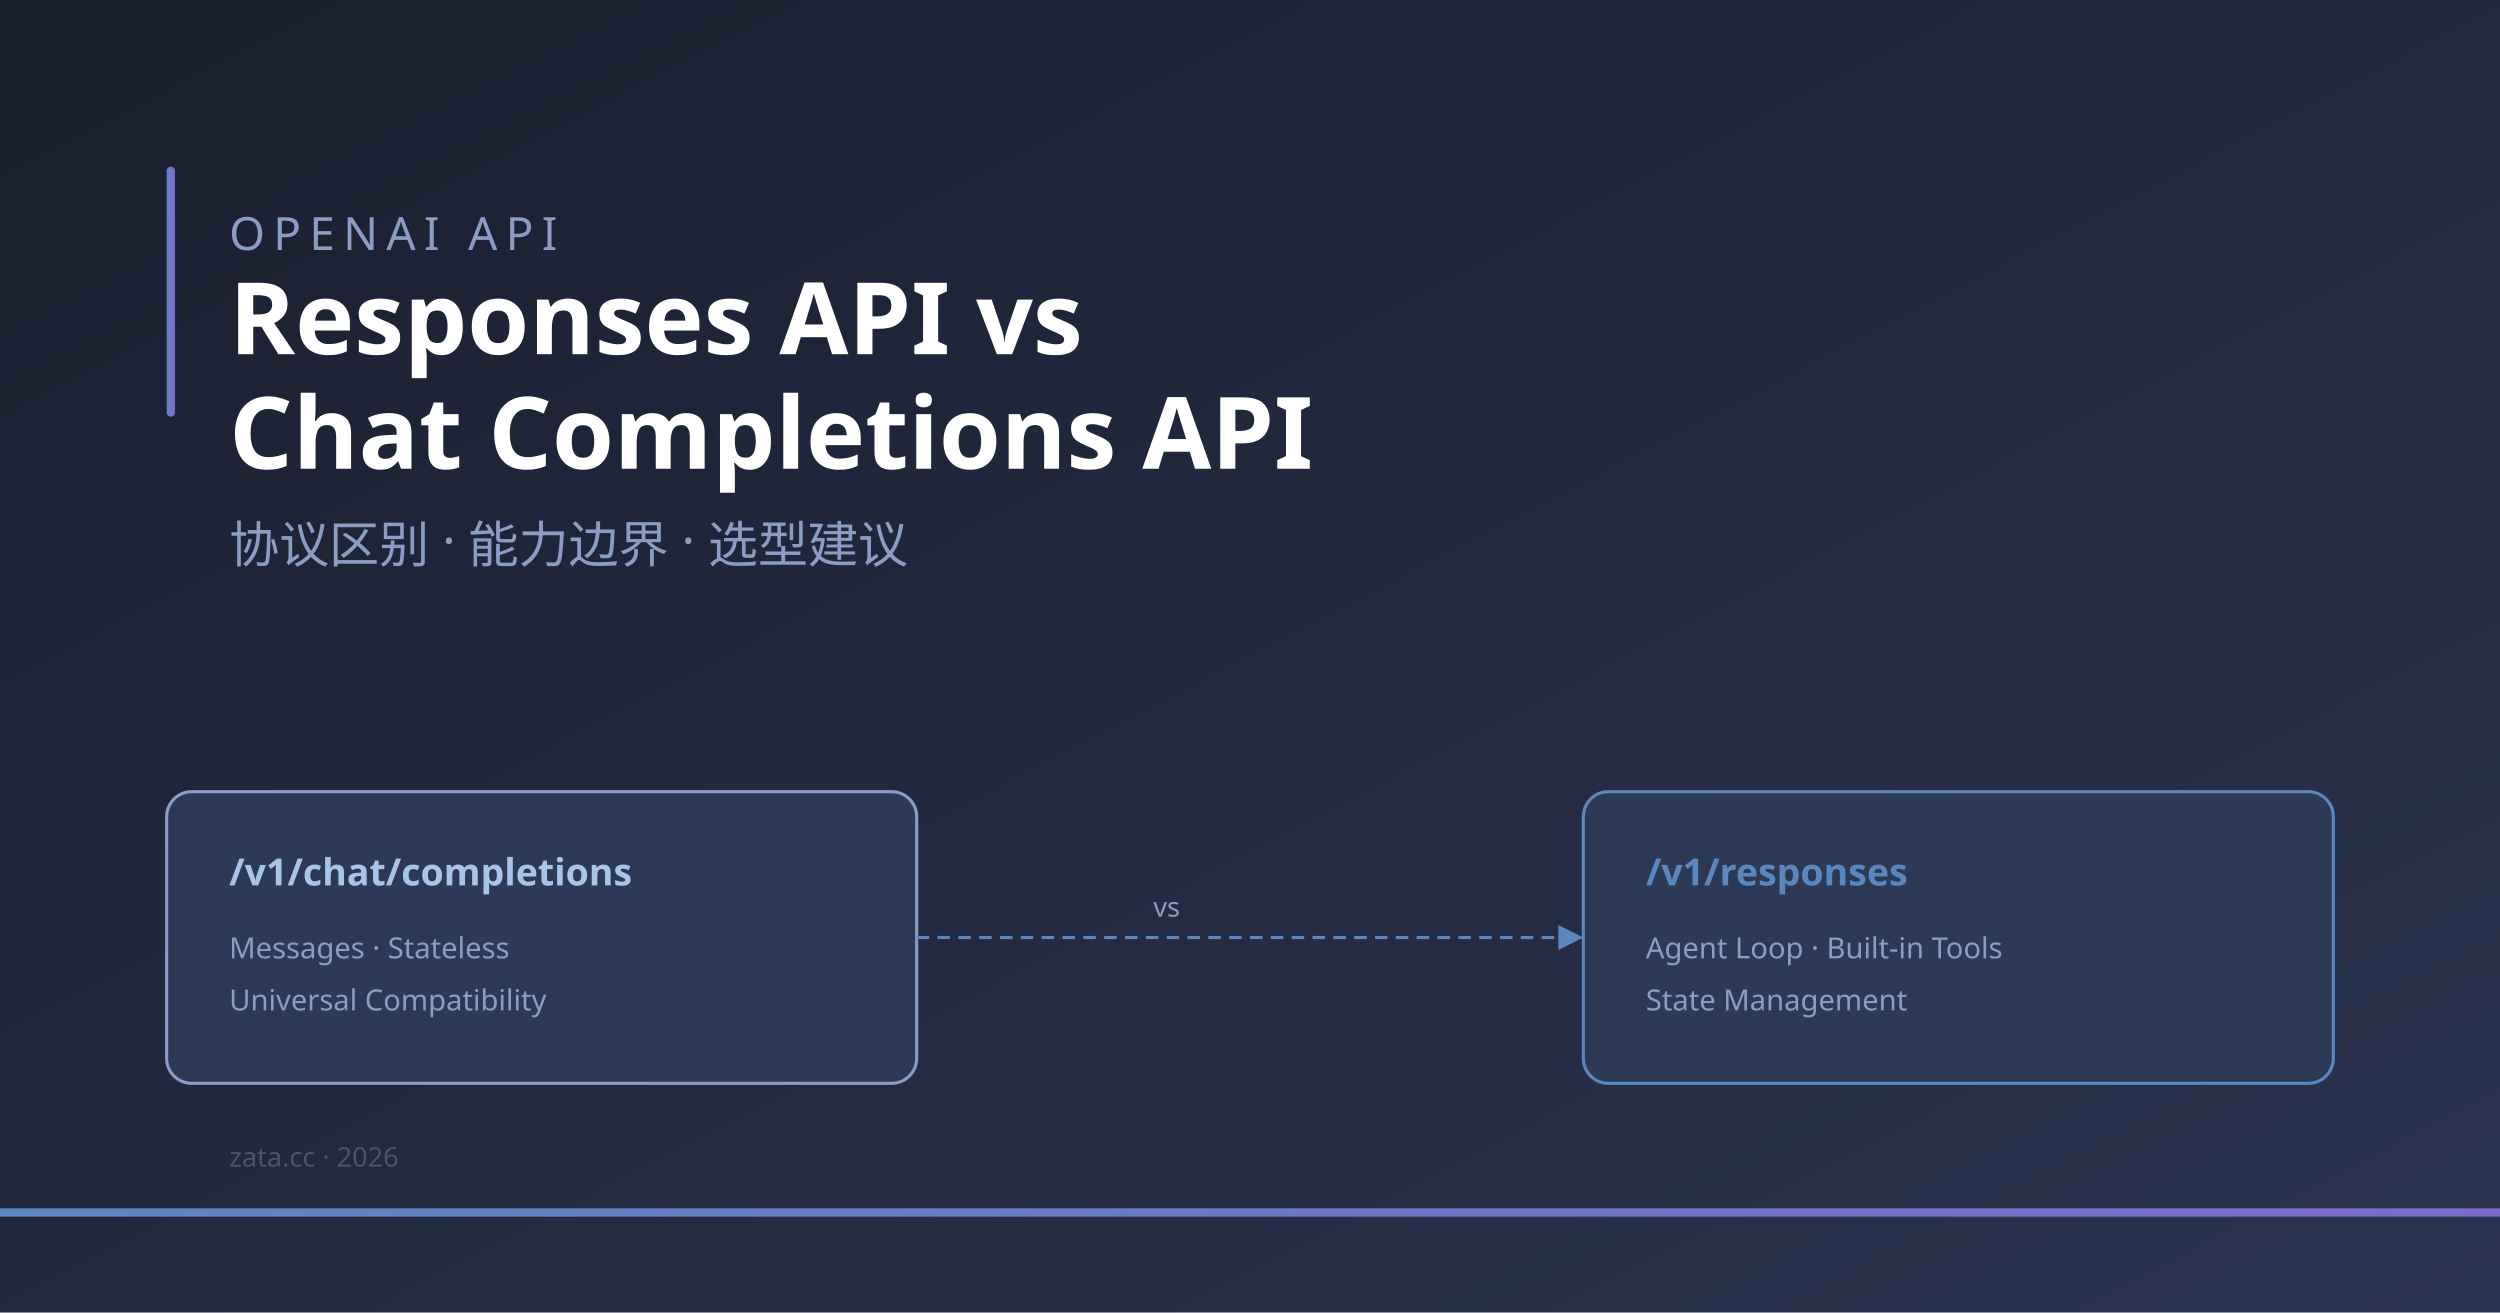
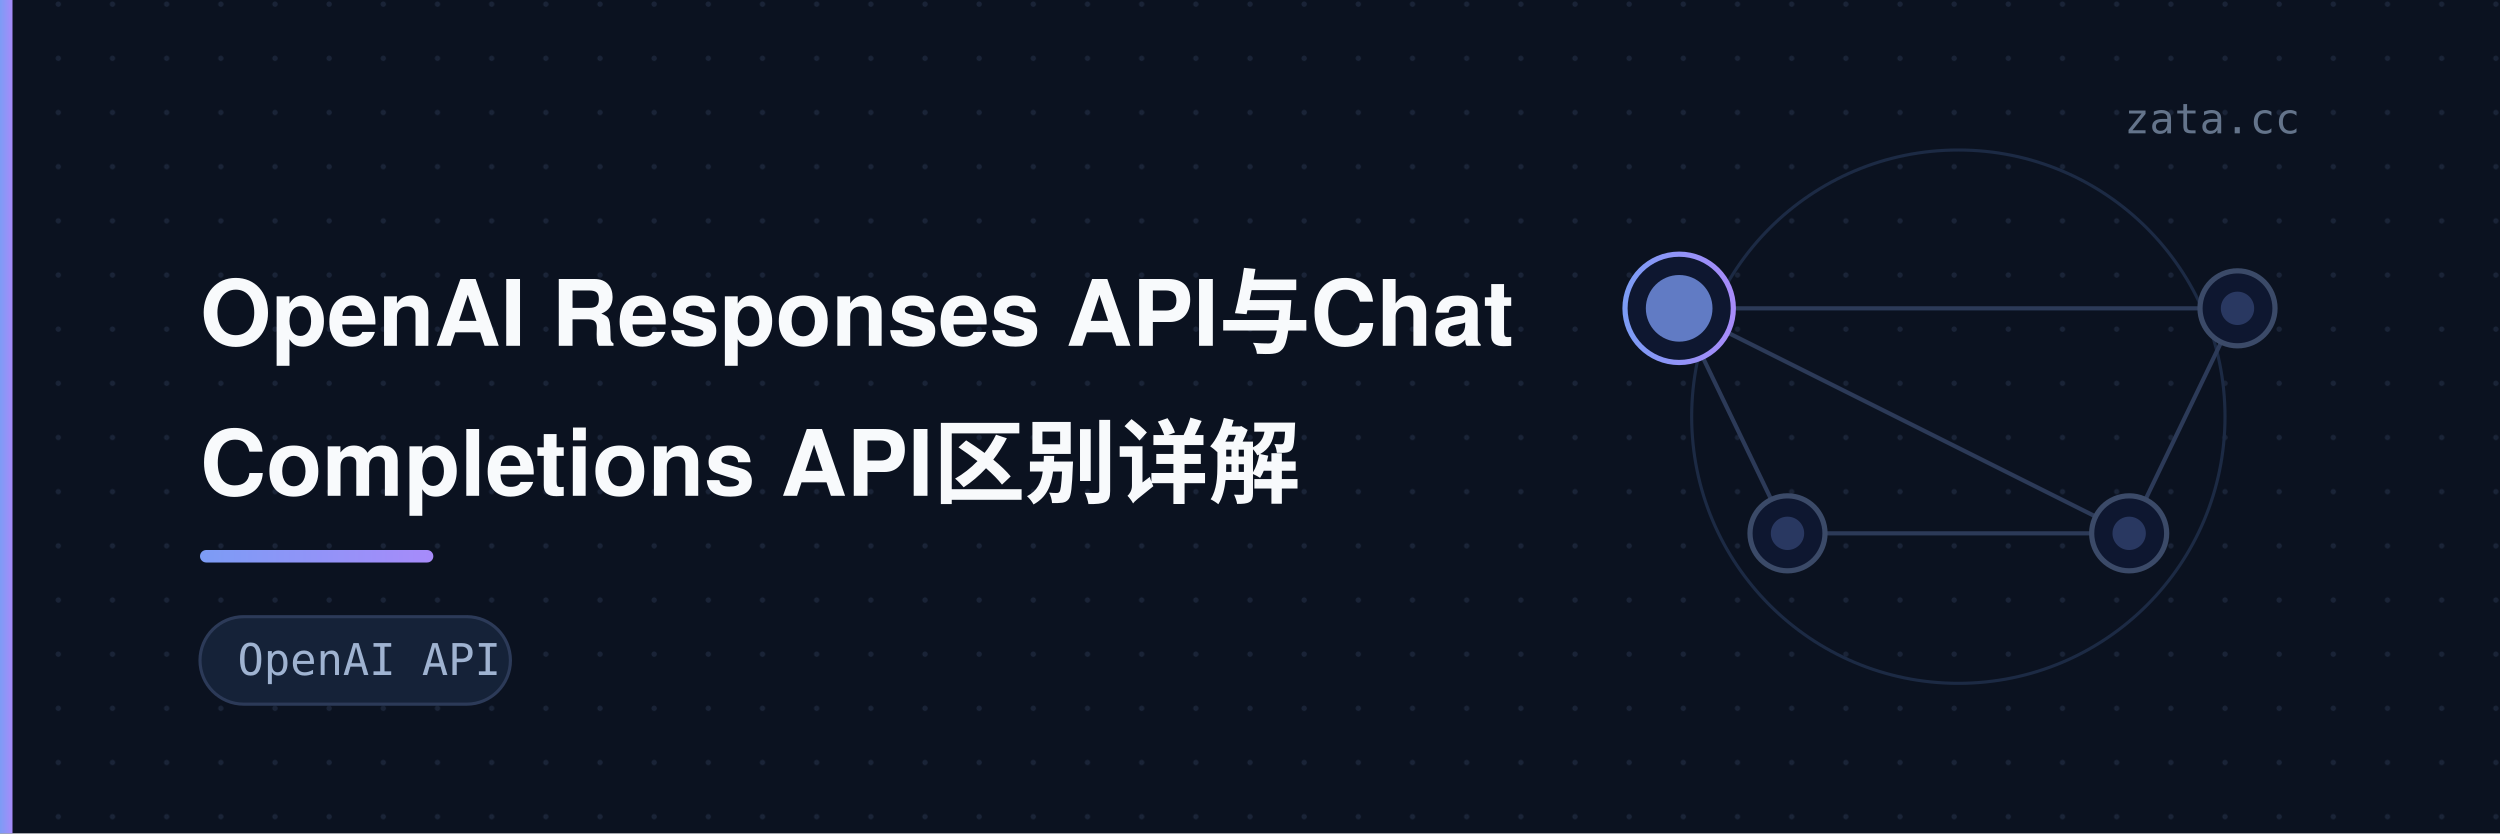
- <svg xmlns="http://www.w3.org/2000/svg" width="1200" height="630" viewBox="0 0 1200 630">
+ <svg xmlns="http://www.w3.org/2000/svg" width="1200" height="400" viewBox="0 0 1200 400" role="img" aria-label="OpenAI Responses API与Chat Completions API区别详解">
  <defs>
-     <linearGradient id="bg" x1="0%" y1="0%" x2="100%" y2="100%">
-       <stop offset="0%" stop-color="#1a1f2e" />
-       <stop offset="100%" stop-color="#2b3450" />
+     <linearGradient id="accent" x1="0%" y1="0%" x2="100%" y2="0%">
+       <stop offset="0%" stop-color="#7C9CF5" />
+       <stop offset="100%" stop-color="#A78BFA" />
    </linearGradient>
-     <linearGradient id="accent" x1="0%" y1="0%" x2="100%" y2="0%">
-       <stop offset="0%" stop-color="#5b87bf" />
-       <stop offset="100%" stop-color="#7b6bc9" />
-     </linearGradient>
+     <pattern id="dots" width="26" height="26" patternUnits="userSpaceOnUse">
+       <circle cx="2" cy="2" r="1.3" fill="#26324a" />
+     </pattern>
  </defs>
-   <rect width="1200" height="630" fill="url(#bg)" />
-   <rect x="0" y="580" width="1200" height="4" fill="url(#accent)" />
-   <rect x="80" y="80" width="4" height="120" fill="url(#accent)" rx="2" />
-   <text x="110" y="120" fill="#8b9dc3" font-family="sans-serif" font-size="22" letter-spacing="4">OPENAI API</text>
-   <text x="110" y="170" fill="#ffffff" font-family="sans-serif" font-size="48" font-weight="bold">Responses API vs</text>
-   <text x="110" y="225" fill="#ffffff" font-family="sans-serif" font-size="48" font-weight="bold">Chat Completions API</text>
-   <text x="110" y="270" fill="#8b9dc3" font-family="sans-serif" font-size="24">协议区别 · 能力边界 · 选型建议</text>
-   <rect x="760" y="380" width="360" height="140" rx="12" fill="#2d3a55" stroke="#5b87bf" stroke-width="1.5" />
-   <text x="790" y="425" fill="#5b87bf" font-family="sans-serif" font-size="18" font-weight="bold">/v1/responses</text>
-   <text x="790" y="460" fill="#8b9dc3" font-family="sans-serif" font-size="14">Agent Loop · Built-in Tools</text>
-   <text x="790" y="485" fill="#8b9dc3" font-family="sans-serif" font-size="14">State Management</text>
-   <rect x="80" y="380" width="360" height="140" rx="12" fill="#2d3a55" stroke="#8b9dc3" stroke-width="1.5" />
-   <text x="110" y="425" fill="#a8c5e8" font-family="sans-serif" font-size="18" font-weight="bold">/v1/chat/completions</text>
-   <text x="110" y="460" fill="#8b9dc3" font-family="sans-serif" font-size="14">Messages · Stateless</text>
-   <text x="110" y="485" fill="#8b9dc3" font-family="sans-serif" font-size="14">Universal Compatibility</text>
-   <line x1="440" y1="450" x2="760" y2="450" stroke="#5b87bf" stroke-width="1.5" stroke-dasharray="6,4" />
-   <polygon points="760,450 748,444 748,456" fill="#5b87bf" />
-   <text x="560" y="440" fill="#8b9dc3" font-family="sans-serif" font-size="13" text-anchor="middle">vs</text>
-   <text x="110" y="560" fill="#4a5568" font-family="sans-serif" font-size="13">zata.cc · 2026</text>
+   <rect width="1200" height="400" fill="#0B1220" />
+   <rect width="1200" height="400" fill="url(#dots)" opacity="0.55" />
+   <rect x="0" y="0" width="6" height="400" fill="url(#accent)" />
+   <text x="1104" y="64" text-anchor="end" font-family="ui-monospace,'SF Mono',Menlo,monospace" font-size="20" fill="#64748B">zata.cc</text>
+   <circle cx="940" cy="200" r="128" fill="none" stroke="#1c2a44" stroke-width="1.5" />
+   <line x1="806" y1="148" x2="1074" y2="148" stroke="#2c3a58" stroke-width="2" />
+   <line x1="806" y1="148" x2="858" y2="256" stroke="#2c3a58" stroke-width="2" />
+   <line x1="1074" y1="148" x2="1022" y2="256" stroke="#2c3a58" stroke-width="2" />
+   <line x1="858" y1="256" x2="1022" y2="256" stroke="#2c3a58" stroke-width="2" />
+   <line x1="806" y1="148" x2="1022" y2="256" stroke="#2c3a58" stroke-width="2" />
+   <circle cx="806" cy="148" r="26" fill="#0e1730" stroke="url(#accent)" stroke-width="2.5" />
+   <circle cx="806" cy="148" r="16" fill="#7C9CF5" opacity="0.75" />
+   <circle cx="1074" cy="148" r="18" fill="#0e1730" stroke="#3b4a68" stroke-width="2.5" />
+   <circle cx="1074" cy="148" r="8" fill="#7C9CF5" opacity="0.25" />
+   <circle cx="858" cy="256" r="18" fill="#0e1730" stroke="#3b4a68" stroke-width="2.5" />
+   <circle cx="858" cy="256" r="8" fill="#7C9CF5" opacity="0.25" />
+   <circle cx="1022" cy="256" r="18" fill="#0e1730" stroke="#3b4a68" stroke-width="2.5" />
+   <circle cx="1022" cy="256" r="8" fill="#7C9CF5" opacity="0.25" />
+   <text x="96" y="166" font-family="'PingFang SC','Noto Sans SC','Helvetica Neue',sans-serif" font-size="44" font-weight="700" fill="#F8FAFC">OpenAI Responses API与Chat</text>
+   <text x="96" y="238" font-family="'PingFang SC','Noto Sans SC','Helvetica Neue',sans-serif" font-size="44" font-weight="700" fill="#F8FAFC">Completions API区别详解</text>
+   <rect x="96" y="264" width="112" height="6" rx="3" fill="url(#accent)" />
+   <rect x="96" y="296" width="149" height="42" rx="21" fill="#152238" stroke="#2c3a58" stroke-width="1.5" />
+   <text x="114" y="324" font-family="ui-monospace,'SF Mono',Menlo,monospace" font-size="21" fill="#9FB3D1">OpenAI API</text>
</svg>
